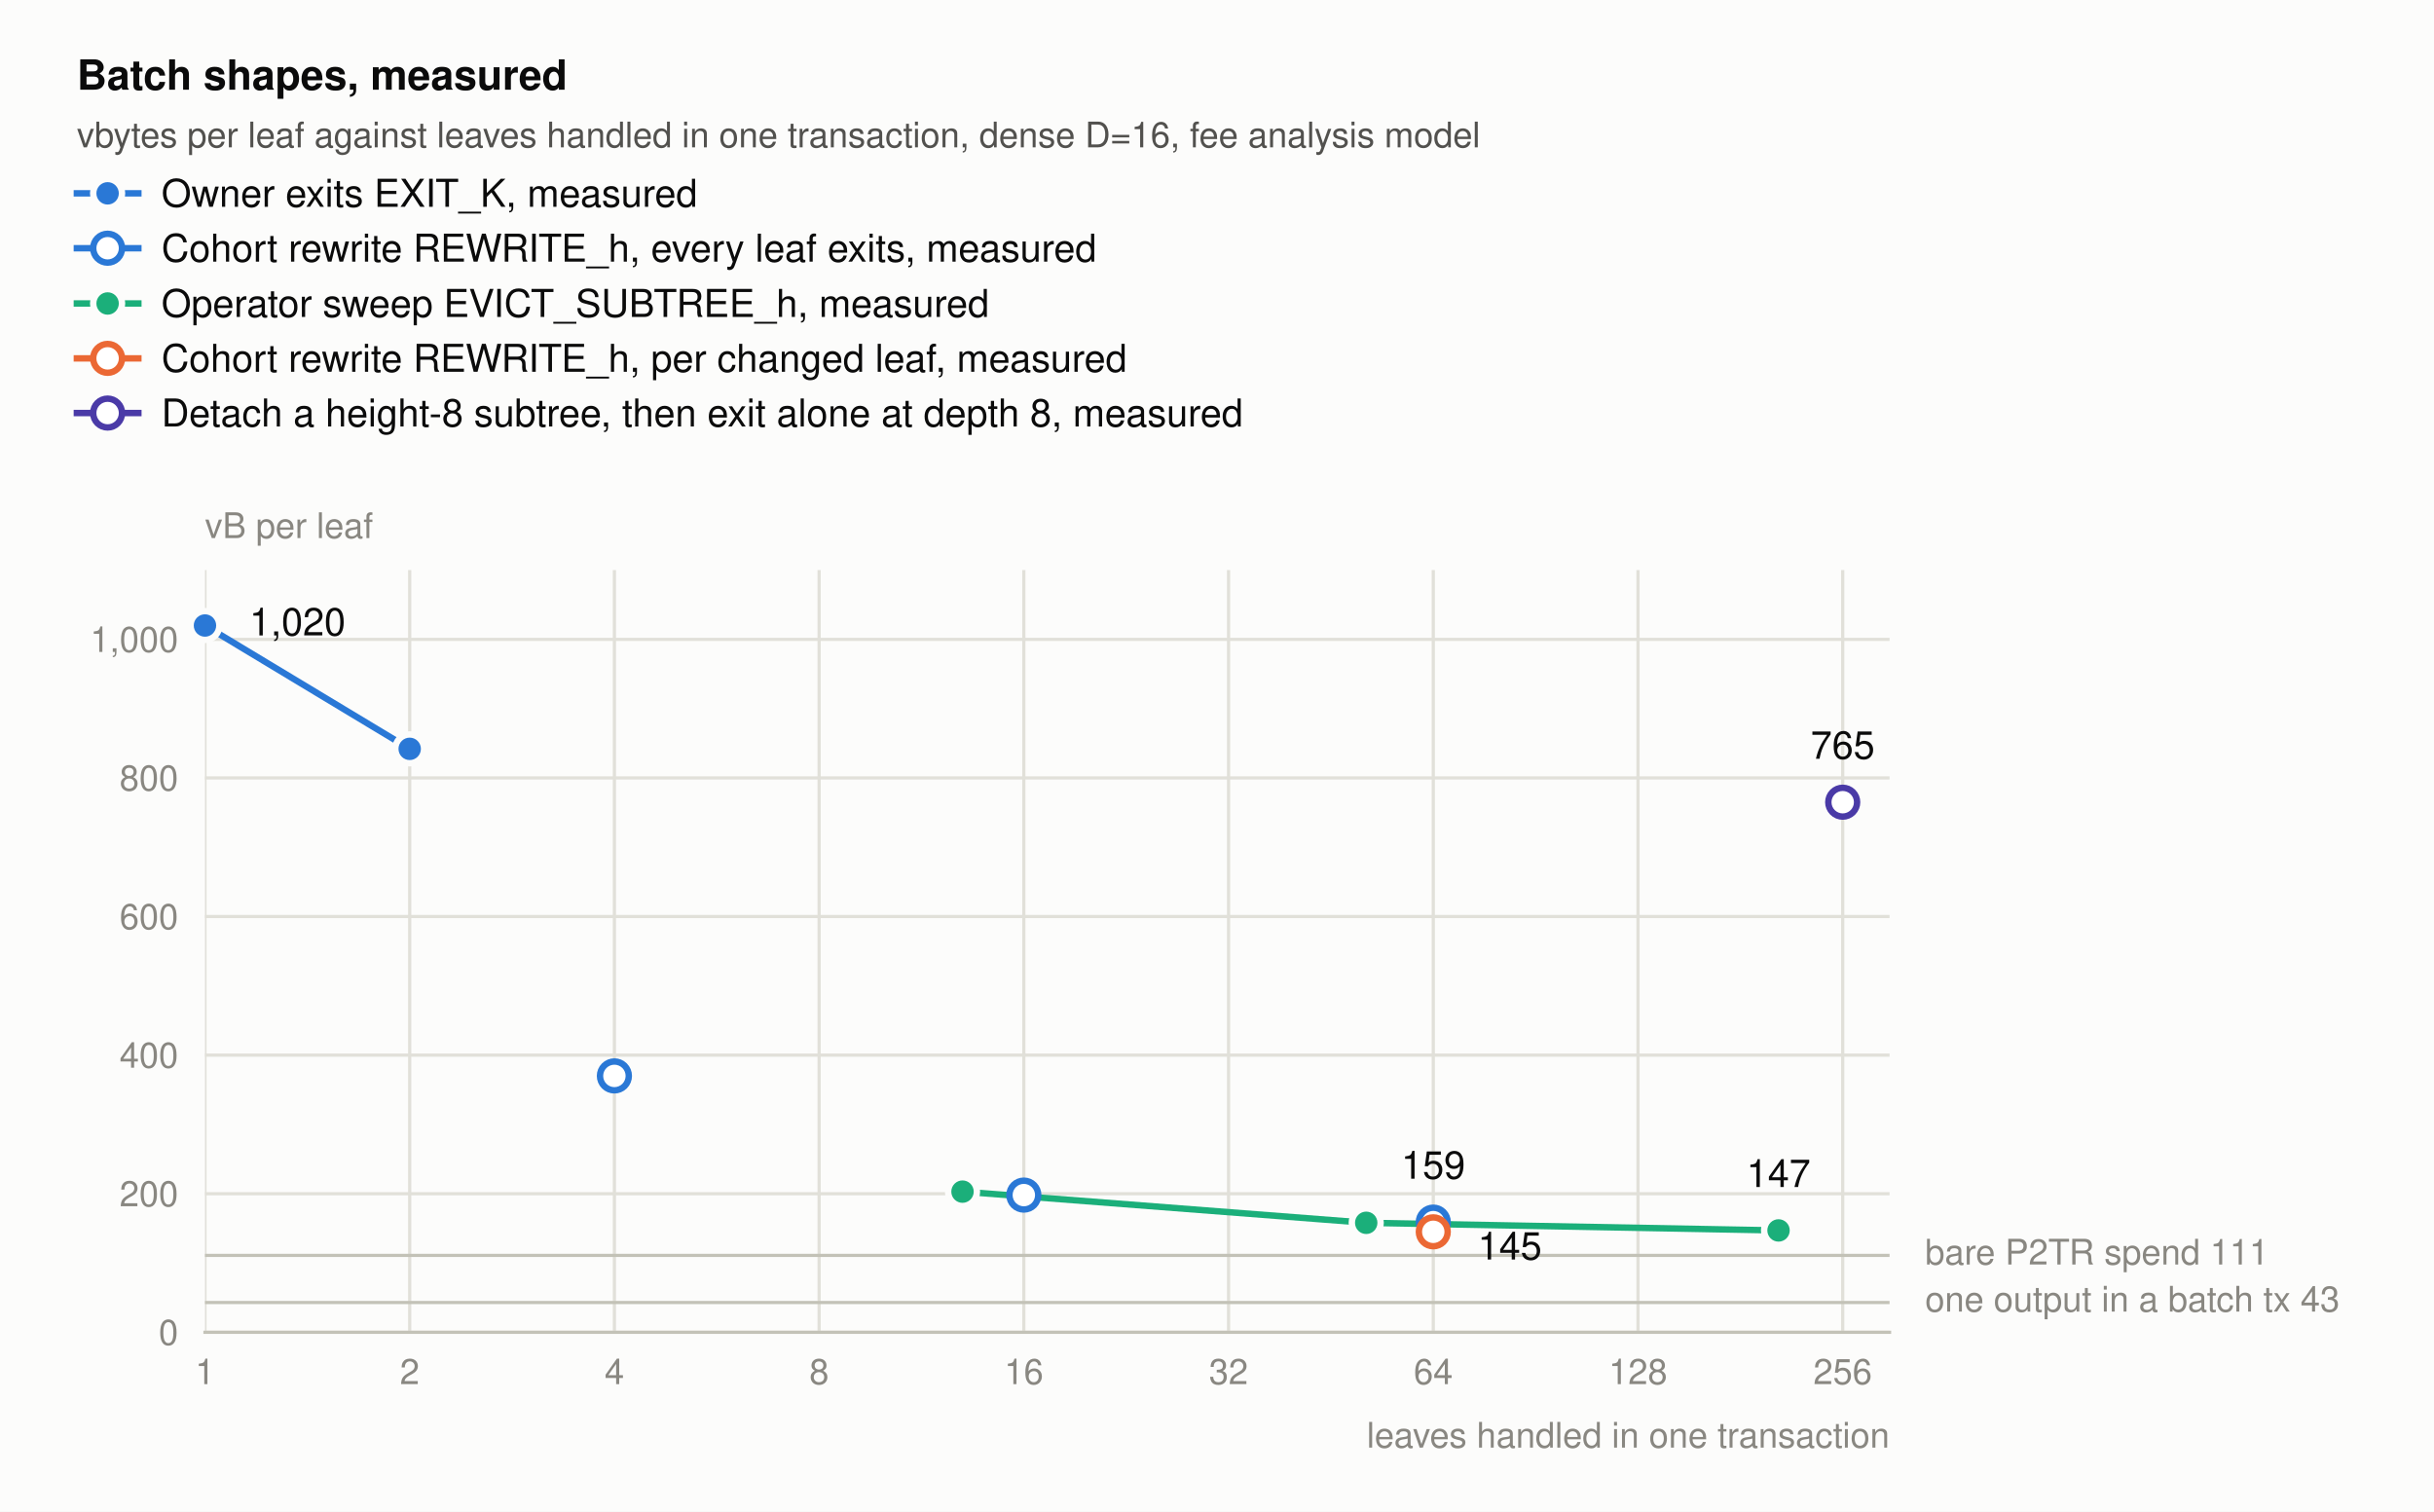
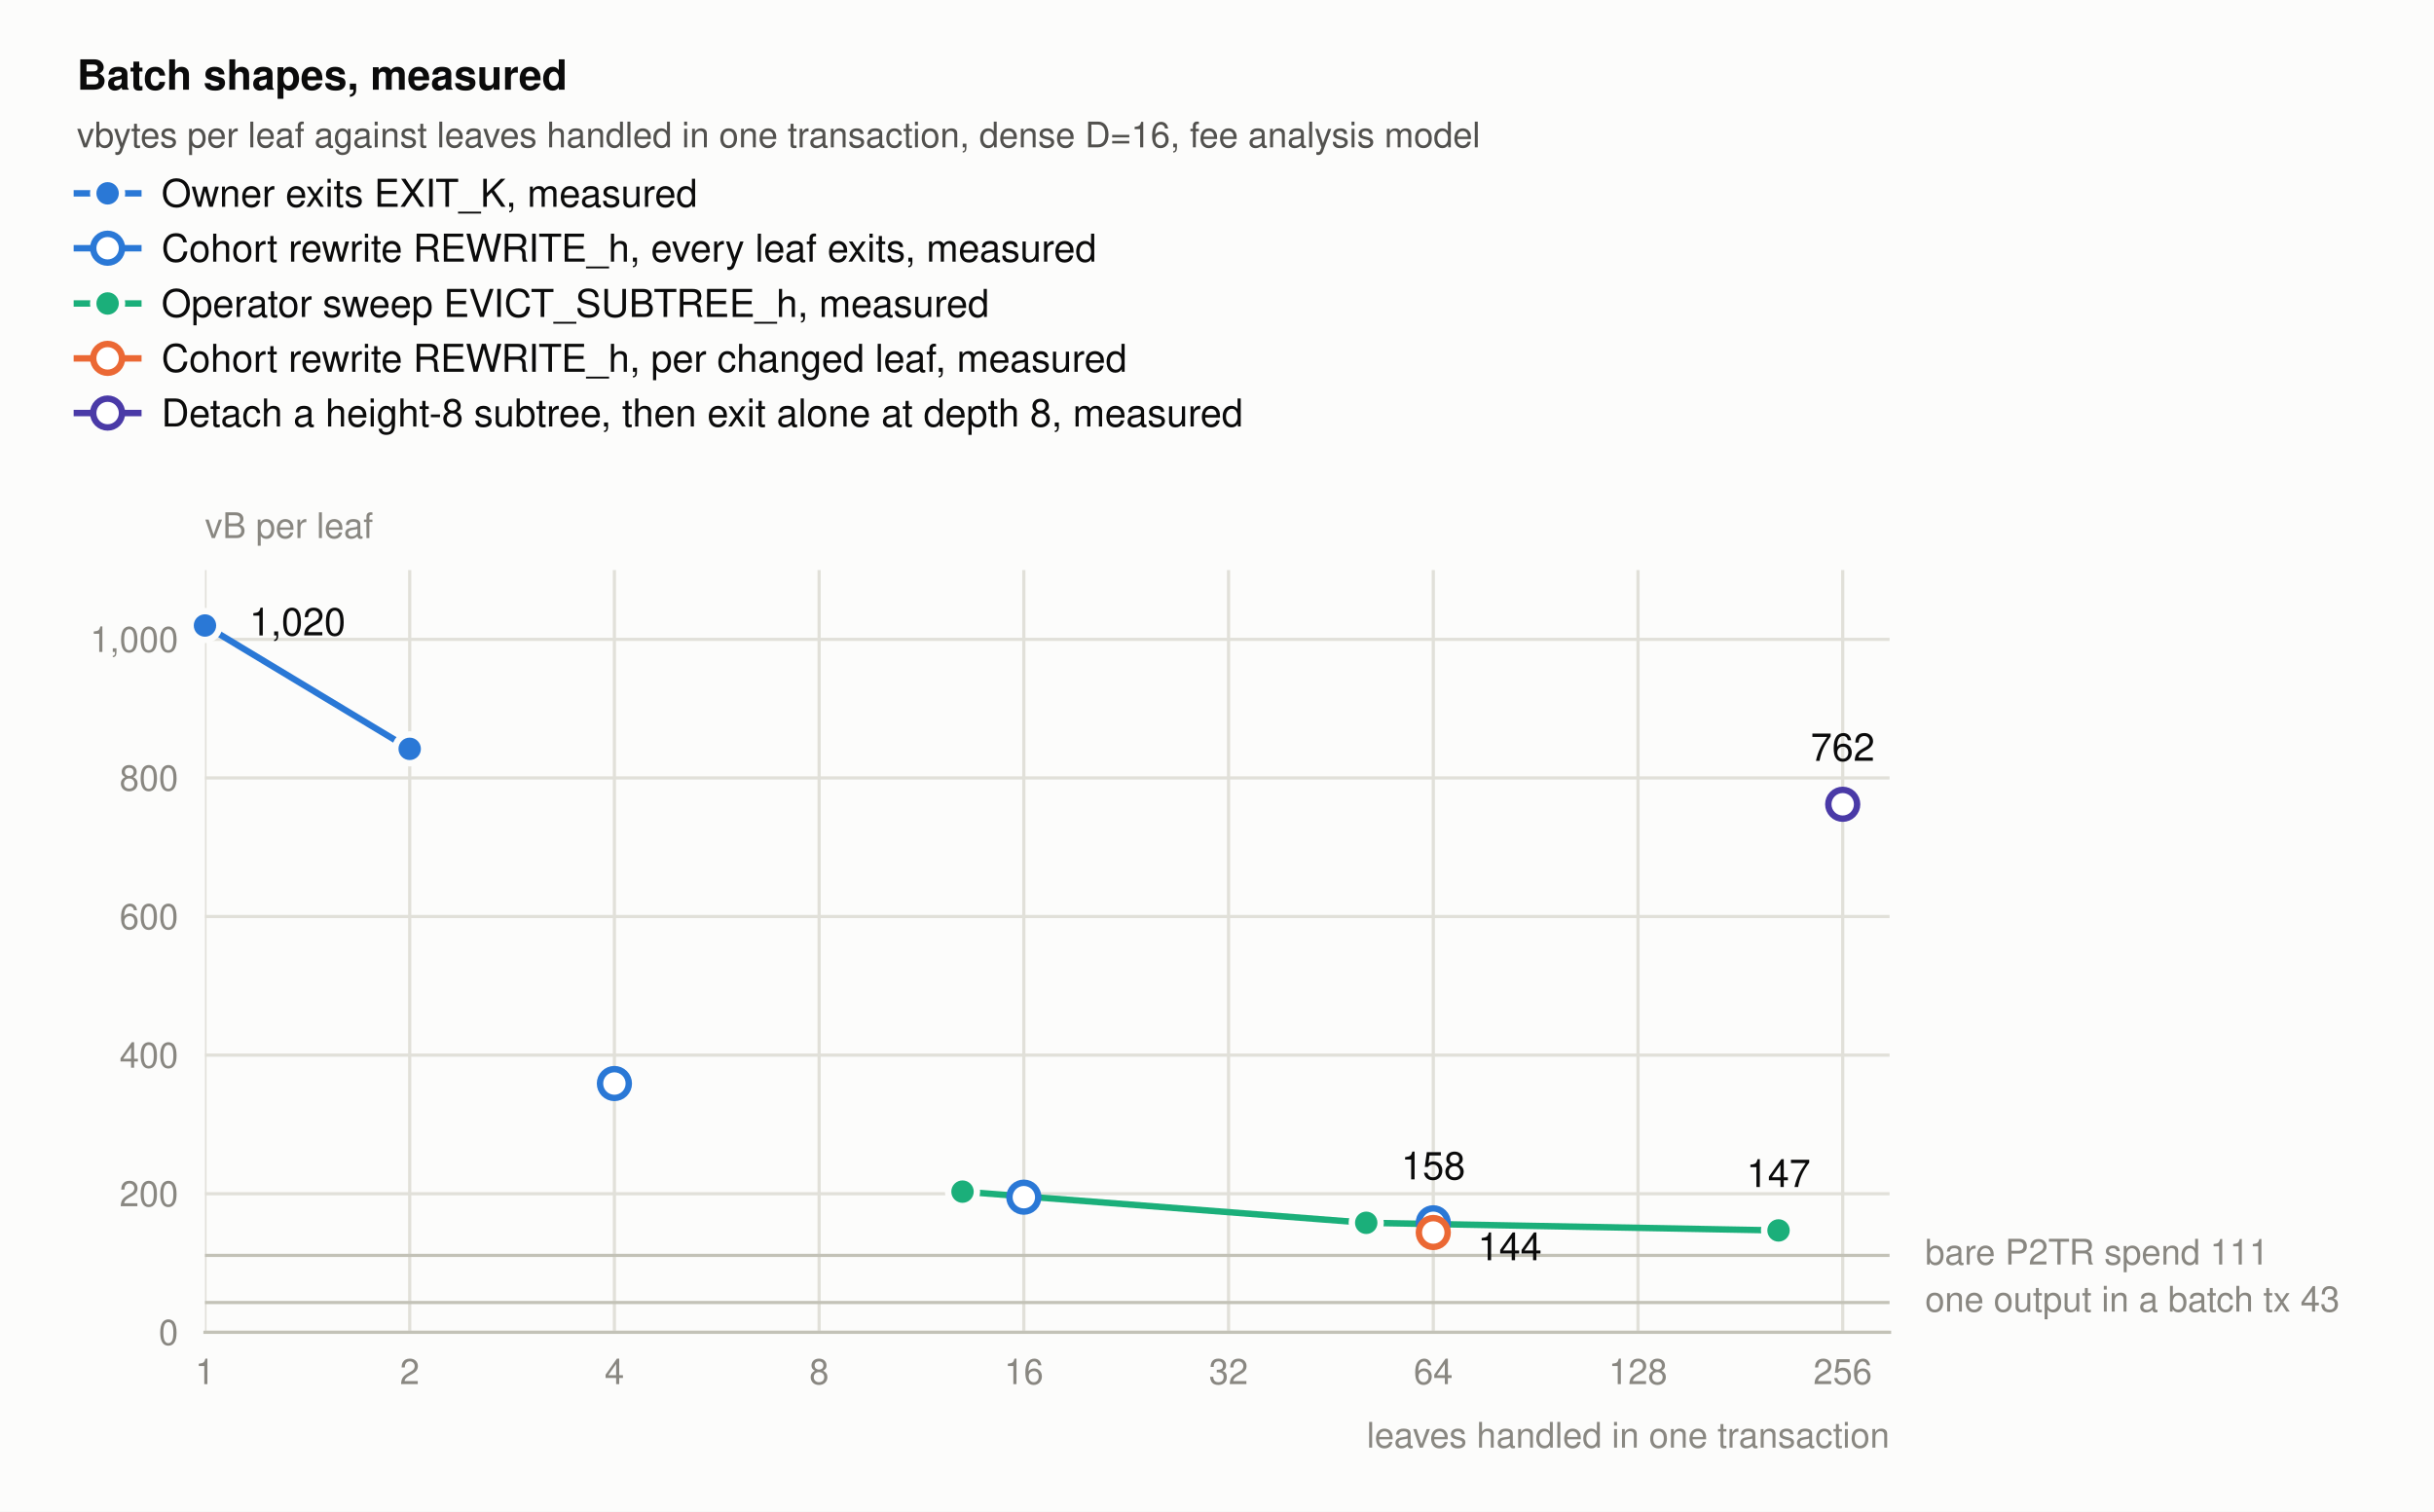
<svg xmlns="http://www.w3.org/2000/svg" xmlns:xlink="http://www.w3.org/1999/xlink" width="547.2pt" height="339.84pt" viewBox="0 0 547.2 339.84" version="1.1">
  <defs>
    <style type="text/css">*{stroke-linejoin: round; stroke-linecap: butt}</style>
  </defs>
  <g id="figure_1">
    <g id="patch_1">
      <path d="M 0 339.84  L 547.2 339.84  L 547.2 0  L 0 0  z " style="fill: #fcfcfb" />
    </g>
    <g id="axes_1">
      <g id="patch_2">
        <path d="M 46.08 299.52  L 424.8 299.52  L 424.8 128.16  L 46.08 128.16  z " style="fill: #fcfcfb" />
      </g>
      <g id="matplotlib.axis_1">
        <g id="xtick_1">
          <g id="line2d_1">
            <path d="M 46.08 299.52  L 46.08 128.16  " clip-path="url(#pfe6370a2b9)" style="fill: none; stroke: #e1e0d9; stroke-width: 0.72; stroke-linecap: square" />
          </g>
          <g id="line2d_2" />
          <g id="text_1">
            <text style="font-size: 7.92px; font-family: 'Helvetica Neue', 'Helvetica', 'Arial', 'DejaVu Sans', sans-serif; text-anchor: middle; fill: #898781" x="46.08" y="311.175" transform="rotate(-0 46.08 311.1754)">1</text>
          </g>
        </g>
        <g id="xtick_2">
          <g id="line2d_3">
            <path d="M 92.104 299.52  L 92.104 128.16  " clip-path="url(#pfe6370a2b9)" style="fill: none; stroke: #e1e0d9; stroke-width: 0.72; stroke-linecap: square" />
          </g>
          <g id="line2d_4" />
          <g id="text_2">
            <text style="font-size: 7.92px; font-family: 'Helvetica Neue', 'Helvetica', 'Arial', 'DejaVu Sans', sans-serif; text-anchor: middle; fill: #898781" x="92.104" y="311.175" transform="rotate(-0 92.10362 311.1754)">2</text>
          </g>
        </g>
        <g id="xtick_3">
          <g id="line2d_5">
            <path d="M 138.127 299.52  L 138.127 128.16  " clip-path="url(#pfe6370a2b9)" style="fill: none; stroke: #e1e0d9; stroke-width: 0.72; stroke-linecap: square" />
          </g>
          <g id="line2d_6" />
          <g id="text_3">
            <text style="font-size: 7.92px; font-family: 'Helvetica Neue', 'Helvetica', 'Arial', 'DejaVu Sans', sans-serif; text-anchor: middle; fill: #898781" x="138.127" y="311.175" transform="rotate(-0 138.1272 311.1754)">4</text>
          </g>
        </g>
        <g id="xtick_4">
          <g id="line2d_7">
            <path d="M 184.151 299.52  L 184.151 128.16  " clip-path="url(#pfe6370a2b9)" style="fill: none; stroke: #e1e0d9; stroke-width: 0.72; stroke-linecap: square" />
          </g>
          <g id="line2d_8" />
          <g id="text_4">
            <text style="font-size: 7.92px; font-family: 'Helvetica Neue', 'Helvetica', 'Arial', 'DejaVu Sans', sans-serif; text-anchor: middle; fill: #898781" x="184.151" y="311.175" transform="rotate(-0 184.1509 311.1754)">8</text>
          </g>
        </g>
        <g id="xtick_5">
          <g id="line2d_9">
            <path d="M 230.174 299.52  L 230.174 128.16  " clip-path="url(#pfe6370a2b9)" style="fill: none; stroke: #e1e0d9; stroke-width: 0.72; stroke-linecap: square" />
          </g>
          <g id="line2d_10" />
          <g id="text_5">
            <text style="font-size: 7.92px; font-family: 'Helvetica Neue', 'Helvetica', 'Arial', 'DejaVu Sans', sans-serif; text-anchor: middle; fill: #898781" x="230.174" y="311.175" transform="rotate(-0 230.1745 311.1754)">16</text>
          </g>
        </g>
        <g id="xtick_6">
          <g id="line2d_11">
            <path d="M 276.198 299.52  L 276.198 128.16  " clip-path="url(#pfe6370a2b9)" style="fill: none; stroke: #e1e0d9; stroke-width: 0.72; stroke-linecap: square" />
          </g>
          <g id="line2d_12" />
          <g id="text_6">
            <text style="font-size: 7.92px; font-family: 'Helvetica Neue', 'Helvetica', 'Arial', 'DejaVu Sans', sans-serif; text-anchor: middle; fill: #898781" x="276.198" y="311.175" transform="rotate(-0 276.1981 311.1754)">32</text>
          </g>
        </g>
        <g id="xtick_7">
          <g id="line2d_13">
            <path d="M 322.222 299.52  L 322.222 128.16  " clip-path="url(#pfe6370a2b9)" style="fill: none; stroke: #e1e0d9; stroke-width: 0.72; stroke-linecap: square" />
          </g>
          <g id="line2d_14" />
          <g id="text_7">
            <text style="font-size: 7.92px; font-family: 'Helvetica Neue', 'Helvetica', 'Arial', 'DejaVu Sans', sans-serif; text-anchor: middle; fill: #898781" x="322.222" y="311.175" transform="rotate(-0 322.2217 311.1754)">64</text>
          </g>
        </g>
        <g id="xtick_8">
          <g id="line2d_15">
            <path d="M 368.245 299.52  L 368.245 128.16  " clip-path="url(#pfe6370a2b9)" style="fill: none; stroke: #e1e0d9; stroke-width: 0.72; stroke-linecap: square" />
          </g>
          <g id="line2d_16" />
          <g id="text_8">
            <text style="font-size: 7.92px; font-family: 'Helvetica Neue', 'Helvetica', 'Arial', 'DejaVu Sans', sans-serif; text-anchor: middle; fill: #898781" x="368.245" y="311.175" transform="rotate(-0 368.2453 311.1754)">128</text>
          </g>
        </g>
        <g id="xtick_9">
          <g id="line2d_17">
            <path d="M 414.269 299.52  L 414.269 128.16  " clip-path="url(#pfe6370a2b9)" style="fill: none; stroke: #e1e0d9; stroke-width: 0.72; stroke-linecap: square" />
          </g>
          <g id="line2d_18" />
          <g id="text_9">
            <text style="font-size: 7.92px; font-family: 'Helvetica Neue', 'Helvetica', 'Arial', 'DejaVu Sans', sans-serif; text-anchor: middle; fill: #898781" x="414.269" y="311.175" transform="rotate(-0 414.2689 311.1754)">256</text>
          </g>
        </g>
      </g>
      <g id="matplotlib.axis_2">
        <g id="ytick_1">
          <g id="line2d_19">
            <path d="M 46.08 299.52  L 424.8 299.52  " clip-path="url(#pfe6370a2b9)" style="fill: none; stroke: #e1e0d9; stroke-width: 0.72; stroke-linecap: square" />
          </g>
          <g id="line2d_20" />
          <g id="text_10">
            <text style="font-size: 7.92px; font-family: 'Helvetica Neue', 'Helvetica', 'Arial', 'DejaVu Sans', sans-serif; text-anchor: end; fill: #898781" x="40.08" y="302.348" transform="rotate(-0 40.08 302.3477)">0</text>
          </g>
        </g>
        <g id="ytick_2">
          <g id="line2d_21">
            <path d="M 46.08 268.364  L 424.8 268.364  " clip-path="url(#pfe6370a2b9)" style="fill: none; stroke: #e1e0d9; stroke-width: 0.72; stroke-linecap: square" />
          </g>
          <g id="line2d_22" />
          <g id="text_11">
            <text style="font-size: 7.92px; font-family: 'Helvetica Neue', 'Helvetica', 'Arial', 'DejaVu Sans', sans-serif; text-anchor: end; fill: #898781" x="40.08" y="271.191" transform="rotate(-0 40.08 271.1913)">200</text>
          </g>
        </g>
        <g id="ytick_3">
          <g id="line2d_23">
            <path d="M 46.08 237.207  L 424.8 237.207  " clip-path="url(#pfe6370a2b9)" style="fill: none; stroke: #e1e0d9; stroke-width: 0.72; stroke-linecap: square" />
          </g>
          <g id="line2d_24" />
          <g id="text_12">
            <text style="font-size: 7.92px; font-family: 'Helvetica Neue', 'Helvetica', 'Arial', 'DejaVu Sans', sans-serif; text-anchor: end; fill: #898781" x="40.08" y="240.035" transform="rotate(-0 40.08 240.035)">400</text>
          </g>
        </g>
        <g id="ytick_4">
          <g id="line2d_25">
            <path d="M 46.08 206.051  L 424.8 206.051  " clip-path="url(#pfe6370a2b9)" style="fill: none; stroke: #e1e0d9; stroke-width: 0.72; stroke-linecap: square" />
          </g>
          <g id="line2d_26" />
          <g id="text_13">
            <text style="font-size: 7.92px; font-family: 'Helvetica Neue', 'Helvetica', 'Arial', 'DejaVu Sans', sans-serif; text-anchor: end; fill: #898781" x="40.08" y="208.879" transform="rotate(-0 40.08 208.8786)">600</text>
          </g>
        </g>
        <g id="ytick_5">
          <g id="line2d_27">
            <path d="M 46.08 174.895  L 424.8 174.895  " clip-path="url(#pfe6370a2b9)" style="fill: none; stroke: #e1e0d9; stroke-width: 0.72; stroke-linecap: square" />
          </g>
          <g id="line2d_28" />
          <g id="text_14">
            <text style="font-size: 7.92px; font-family: 'Helvetica Neue', 'Helvetica', 'Arial', 'DejaVu Sans', sans-serif; text-anchor: end; fill: #898781" x="40.08" y="177.722" transform="rotate(-0 40.08 177.7222)">800</text>
          </g>
        </g>
        <g id="ytick_6">
          <g id="line2d_29">
            <path d="M 46.08 143.738  L 424.8 143.738  " clip-path="url(#pfe6370a2b9)" style="fill: none; stroke: #e1e0d9; stroke-width: 0.72; stroke-linecap: square" />
          </g>
          <g id="line2d_30" />
          <g id="text_15">
            <text style="font-size: 7.92px; font-family: 'Helvetica Neue', 'Helvetica', 'Arial', 'DejaVu Sans', sans-serif; text-anchor: end; fill: #898781" x="40.08" y="146.566" transform="rotate(-0 40.08 146.5659)">1,000</text>
          </g>
        </g>
      </g>
      <g id="line2d_31">
        <path d="M 46.08 282.228  L 424.8 282.228  " clip-path="url(#pfe6370a2b9)" style="fill: none; stroke: #c3c2b7; stroke-width: 0.72; stroke-linecap: square" />
      </g>
      <g id="line2d_32">
        <path d="M 46.08 292.821  L 424.8 292.821  " clip-path="url(#pfe6370a2b9)" style="fill: none; stroke: #c3c2b7; stroke-width: 0.72; stroke-linecap: square" />
      </g>
      <g id="patch_3">
        <path d="M 46.08 299.52  L 424.8 299.52  " style="fill: none; stroke: #c3c2b7; stroke-width: 0.72; stroke-linejoin: miter; stroke-linecap: square" />
      </g>
      <g id="text_16">
        <text style="font-size: 7.92px; font-family: 'Helvetica Neue', 'Helvetica', 'Arial', 'DejaVu Sans', sans-serif; text-anchor: start; fill: #898781" x="432.8" y="284.276" transform="rotate(-0 432.8 284.2757)">bare P2TR spend 111</text>
      </g>
      <g id="text_17">
        <text style="font-size: 7.92px; font-family: 'Helvetica Neue', 'Helvetica', 'Arial', 'DejaVu Sans', sans-serif; text-anchor: start; fill: #898781" x="432.8" y="294.869" transform="rotate(-0 432.8 294.8688)">one output in a batch tx 43</text>
      </g>
      <g id="line2d_33">
        <path d="M 216.388 267.896  L 307.146 274.906  L 399.841 276.62  " clip-path="url(#pfe6370a2b9)" style="fill: none; stroke: #1baf7a; stroke-width: 1.44; stroke-linecap: round" />
      </g>
      <g id="line2d_34">
        <path d="M 46.08 140.623  L 92.104 168.352  " clip-path="url(#pfe6370a2b9)" style="fill: none; stroke: #2a78d6; stroke-width: 1.44; stroke-linecap: round" />
      </g>
      <g id="text_18">
        <text style="font-size: 8.64px; font-family: 'Helvetica Neue', 'Helvetica', 'Arial', 'DejaVu Sans', sans-serif; text-anchor: start; fill: #0b0b0b" x="56.08" y="142.856" transform="rotate(-0 56.08 142.8561)">1,020</text>
      </g>
      <g id="text_19">
-         <text style="font-size: 8.64px; font-family: 'Helvetica Neue', 'Helvetica', 'Arial', 'DejaVu Sans', sans-serif; text-anchor: middle; fill: #0b0b0b" x="322.222" y="264.984" transform="rotate(-0 322.2217 264.9843)">159</text>
+         <text style="font-size: 8.64px; font-family: 'Helvetica Neue', 'Helvetica', 'Arial', 'DejaVu Sans', sans-serif; text-anchor: middle; fill: #0b0b0b" x="322.222" y="265.14" transform="rotate(-0 322.2217 265.14)">158</text>
      </g>
      <g id="text_20">
-         <text style="font-size: 8.64px; font-family: 'Helvetica Neue', 'Helvetica', 'Arial', 'DejaVu Sans', sans-serif; text-anchor: start; fill: #0b0b0b" x="332.222" y="283.165" transform="rotate(-0 332.2217 283.1652)">145</text>
+         <text style="font-size: 8.64px; font-family: 'Helvetica Neue', 'Helvetica', 'Arial', 'DejaVu Sans', sans-serif; text-anchor: start; fill: #0b0b0b" x="332.222" y="283.321" transform="rotate(-0 332.2217 283.321)">144</text>
      </g>
      <g id="text_21">
-         <text style="font-size: 8.64px; font-family: 'Helvetica Neue', 'Helvetica', 'Arial', 'DejaVu Sans', sans-serif; text-anchor: middle; fill: #0b0b0b" x="414.269" y="170.58" transform="rotate(-0 414.2689 170.5805)">765</text>
+         <text style="font-size: 8.64px; font-family: 'Helvetica Neue', 'Helvetica', 'Arial', 'DejaVu Sans', sans-serif; text-anchor: middle; fill: #0b0b0b" x="414.269" y="171.048" transform="rotate(-0 414.2689 171.0478)">762</text>
      </g>
      <g id="text_22">
        <text style="font-size: 8.64px; font-family: 'Helvetica Neue', 'Helvetica', 'Arial', 'DejaVu Sans', sans-serif; text-anchor: middle; fill: #0b0b0b" x="399.841" y="266.854" transform="rotate(-0 399.8406 266.8536)">147</text>
      </g>
      <g id="line2d_35">
        <defs>
          <path id="m87397ed6df" d="M 0 3.24  C 0.859 3.24 1.683 2.899 2.291 2.291  C 2.899 1.683 3.24 0.859 3.24 0  C 3.24 -0.859 2.899 -1.683 2.291 -2.291  C 1.683 -2.899 0.859 -3.24 0 -3.24  C -0.859 -3.24 -1.683 -2.899 -2.291 -2.291  C -2.899 -1.683 -3.24 -0.859 -3.24 0  C -3.24 0.859 -2.899 1.683 -2.291 2.291  C -1.683 2.899 -0.859 3.24 0 3.24  z " style="stroke: #fcfcfb; stroke-width: 1.44" />
        </defs>
        <g>
          <use xlink:href="#m87397ed6df" x="216.388" y="267.896" style="fill: #1baf7a; stroke: #fcfcfb; stroke-width: 1.44" />
          <use xlink:href="#m87397ed6df" x="307.146" y="274.906" style="fill: #1baf7a; stroke: #fcfcfb; stroke-width: 1.44" />
          <use xlink:href="#m87397ed6df" x="399.841" y="276.62" style="fill: #1baf7a; stroke: #fcfcfb; stroke-width: 1.44" />
        </g>
      </g>
      <g id="line2d_36">
        <defs>
          <path id="mdf79b5d5d5" d="M 0 3.24  C 0.859 3.24 1.683 2.899 2.291 2.291  C 2.899 1.683 3.24 0.859 3.24 0  C 3.24 -0.859 2.899 -1.683 2.291 -2.291  C 1.683 -2.899 0.859 -3.24 0 -3.24  C -0.859 -3.24 -1.683 -2.899 -2.291 -2.291  C -2.899 -1.683 -3.24 -0.859 -3.24 0  C -3.24 0.859 -2.899 1.683 -2.291 2.291  C -1.683 2.899 -0.859 3.24 0 3.24  z " style="stroke: #2a78d6; stroke-width: 1.44" />
        </defs>
        <g>
-           <use xlink:href="#mdf79b5d5d5" x="138.127" y="241.881" style="fill: #ffffff; stroke: #2a78d6; stroke-width: 1.44" />
-           <use xlink:href="#mdf79b5d5d5" x="230.174" y="268.675" style="fill: #ffffff; stroke: #2a78d6; stroke-width: 1.44" />
-           <use xlink:href="#mdf79b5d5d5" x="322.222" y="274.751" style="fill: #ffffff; stroke: #2a78d6; stroke-width: 1.44" />
+           <use xlink:href="#mdf79b5d5d5" x="138.127" y="243.594" style="fill: #ffffff; stroke: #2a78d6; stroke-width: 1.44" />
+           <use xlink:href="#mdf79b5d5d5" x="230.174" y="269.143" style="fill: #ffffff; stroke: #2a78d6; stroke-width: 1.44" />
+           <use xlink:href="#mdf79b5d5d5" x="322.222" y="274.906" style="fill: #ffffff; stroke: #2a78d6; stroke-width: 1.44" />
        </g>
      </g>
      <g id="line2d_37">
        <defs>
          <path id="m91e511d111" d="M 0 3.24  C 0.859 3.24 1.683 2.899 2.291 2.291  C 2.899 1.683 3.24 0.859 3.24 0  C 3.24 -0.859 2.899 -1.683 2.291 -2.291  C 1.683 -2.899 0.859 -3.24 0 -3.24  C -0.859 -3.24 -1.683 -2.899 -2.291 -2.291  C -2.899 -1.683 -3.24 -0.859 -3.24 0  C -3.24 0.859 -2.899 1.683 -2.291 2.291  C -1.683 2.899 -0.859 3.24 0 3.24  z " style="stroke: #fcfcfb; stroke-width: 1.44" />
        </defs>
        <g>
          <use xlink:href="#m91e511d111" x="46.08" y="140.623" style="fill: #2a78d6; stroke: #fcfcfb; stroke-width: 1.44" />
          <use xlink:href="#m91e511d111" x="92.104" y="168.352" style="fill: #2a78d6; stroke: #fcfcfb; stroke-width: 1.44" />
        </g>
      </g>
      <g id="line2d_38">
        <defs>
          <path id="m01dc74fd02" d="M 0 3.24  C 0.859 3.24 1.683 2.899 2.291 2.291  C 2.899 1.683 3.24 0.859 3.24 0  C 3.24 -0.859 2.899 -1.683 2.291 -2.291  C 1.683 -2.899 0.859 -3.24 0 -3.24  C -0.859 -3.24 -1.683 -2.899 -2.291 -2.291  C -2.899 -1.683 -3.24 -0.859 -3.24 0  C -3.24 0.859 -2.899 1.683 -2.291 2.291  C -1.683 2.899 -0.859 3.24 0 3.24  z " style="stroke: #eb6834; stroke-width: 1.44" />
        </defs>
        <g>
-           <use xlink:href="#m01dc74fd02" x="322.222" y="276.932" style="fill: #ffffff; stroke: #eb6834; stroke-width: 1.44" />
+           <use xlink:href="#m01dc74fd02" x="322.222" y="277.087" style="fill: #ffffff; stroke: #eb6834; stroke-width: 1.44" />
        </g>
      </g>
      <g id="line2d_39">
        <defs>
          <path id="me995862ea1" d="M 0 3.24  C 0.859 3.24 1.683 2.899 2.291 2.291  C 2.899 1.683 3.24 0.859 3.24 0  C 3.24 -0.859 2.899 -1.683 2.291 -2.291  C 1.683 -2.899 0.859 -3.24 0 -3.24  C -0.859 -3.24 -1.683 -2.899 -2.291 -2.291  C -2.899 -1.683 -3.24 -0.859 -3.24 0  C -3.24 0.859 -2.899 1.683 -2.291 2.291  C -1.683 2.899 -0.859 3.24 0 3.24  z " style="stroke: #4a3aa7; stroke-width: 1.44" />
        </defs>
        <g>
-           <use xlink:href="#me995862ea1" x="414.269" y="180.347" style="fill: #ffffff; stroke: #4a3aa7; stroke-width: 1.44" />
+           <use xlink:href="#me995862ea1" x="414.269" y="180.814" style="fill: #ffffff; stroke: #4a3aa7; stroke-width: 1.44" />
        </g>
      </g>
    </g>
    <g id="text_23">
      <text style="font-weight: 600; font-size: 9.36px; font-family: 'Helvetica Neue', 'Helvetica', 'Arial', 'DejaVu Sans', sans-serif; text-anchor: start; fill: #0b0b0b" x="17.28" y="20.16" transform="rotate(-0 17.28 20.16)">Batch shapes, measured</text>
    </g>
    <g id="text_24">
      <text style="font-size: 7.92px; font-family: 'Helvetica Neue', 'Helvetica', 'Arial', 'DejaVu Sans', sans-serif; text-anchor: start; fill: #52514e" x="17.28" y="33.12" transform="rotate(-0 17.28 33.12)">vbytes per leaf against leaves handled in one transaction, dense D=16, fee analysis model</text>
    </g>
    <g id="text_25">
      <text style="font-size: 7.92px; font-family: 'Helvetica Neue', 'Helvetica', 'Arial', 'DejaVu Sans', sans-serif; text-anchor: end; fill: #898781" x="424.8" y="325.44" transform="rotate(-0 424.8 325.44)">leaves handled in one transaction</text>
    </g>
    <g id="text_26">
      <text style="font-size: 7.92px; font-family: 'Helvetica Neue', 'Helvetica', 'Arial', 'DejaVu Sans', sans-serif; text-anchor: start; fill: #898781" x="46.08" y="120.96" transform="rotate(-0 46.08 120.96)">vB per leaf</text>
    </g>
    <g id="legend_1">
      <g id="line2d_40">
        <path d="M 17.28 43.465  L 24.192 43.465  L 31.104 43.465  " style="fill: none; stroke: #2a78d6; stroke-width: 1.44; stroke-linecap: square" />
        <g>
          <use xlink:href="#m91e511d111" x="24.192" y="43.465" style="fill: #2a78d6; stroke: #fcfcfb; stroke-width: 1.44" />
        </g>
      </g>
      <g id="text_27">
        <text style="font-size: 8.64px; font-family: 'Helvetica Neue', 'Helvetica', 'Arial', 'DejaVu Sans', sans-serif; text-anchor: start; fill: #0b0b0b" x="36.288" y="46.489" transform="rotate(-0 36.288 46.4895)">Owner exits EXIT_K, measured</text>
      </g>
      <g id="line2d_41">
        <path d="M 17.28 55.803  L 24.192 55.803  L 31.104 55.803  " style="fill: none; stroke: #2a78d6; stroke-width: 1.44; stroke-linecap: square" />
        <g>
          <use xlink:href="#mdf79b5d5d5" x="24.192" y="55.803" style="fill: #ffffff; stroke: #2a78d6; stroke-width: 1.44" />
        </g>
      </g>
      <g id="text_28">
        <text style="font-size: 8.64px; font-family: 'Helvetica Neue', 'Helvetica', 'Arial', 'DejaVu Sans', sans-serif; text-anchor: start; fill: #0b0b0b" x="36.288" y="58.827" transform="rotate(-0 36.288 58.82715)">Cohort rewrite REWRITE_h, every leaf exits, measured</text>
      </g>
      <g id="line2d_42">
        <path d="M 17.28 68.227  L 24.192 68.227  L 31.104 68.227  " style="fill: none; stroke: #1baf7a; stroke-width: 1.44; stroke-linecap: square" />
        <g>
          <use xlink:href="#m87397ed6df" x="24.192" y="68.227" style="fill: #1baf7a; stroke: #fcfcfb; stroke-width: 1.44" />
        </g>
      </g>
      <g id="text_29">
        <text style="font-size: 8.64px; font-family: 'Helvetica Neue', 'Helvetica', 'Arial', 'DejaVu Sans', sans-serif; text-anchor: start; fill: #0b0b0b" x="36.288" y="71.251" transform="rotate(-0 36.288 71.2512)">Operator sweep EVICT_SUBTREE_h, measured</text>
      </g>
      <g id="line2d_43">
        <path d="M 17.28 80.565  L 24.192 80.565  L 31.104 80.565  " style="fill: none; stroke: #eb6834; stroke-width: 1.44; stroke-linecap: square" />
        <g>
          <use xlink:href="#m01dc74fd02" x="24.192" y="80.565" style="fill: #ffffff; stroke: #eb6834; stroke-width: 1.44" />
        </g>
      </g>
      <g id="text_30">
        <text style="font-size: 8.64px; font-family: 'Helvetica Neue', 'Helvetica', 'Arial', 'DejaVu Sans', sans-serif; text-anchor: start; fill: #0b0b0b" x="36.288" y="83.589" transform="rotate(-0 36.288 83.58885)">Cohort rewrite REWRITE_h, per changed leaf, measured</text>
      </g>
      <g id="line2d_44">
        <path d="M 17.28 92.861  L 24.192 92.861  L 31.104 92.861  " style="fill: none; stroke: #4a3aa7; stroke-width: 1.44; stroke-linecap: square" />
        <g>
          <use xlink:href="#me995862ea1" x="24.192" y="92.861" style="fill: #ffffff; stroke: #4a3aa7; stroke-width: 1.44" />
        </g>
      </g>
      <g id="text_31">
        <text style="font-size: 8.64px; font-family: 'Helvetica Neue', 'Helvetica', 'Arial', 'DejaVu Sans', sans-serif; text-anchor: start; fill: #0b0b0b" x="36.288" y="95.885" transform="rotate(-0 36.288 95.88465)">Detach a height-8 subtree, then exit alone at depth 8, measured</text>
      </g>
    </g>
  </g>
  <defs>
    <clipPath id="pfe6370a2b9">
      <rect x="46.08" y="128.16" width="378.72" height="171.36" />
    </clipPath>
  </defs>
</svg>
